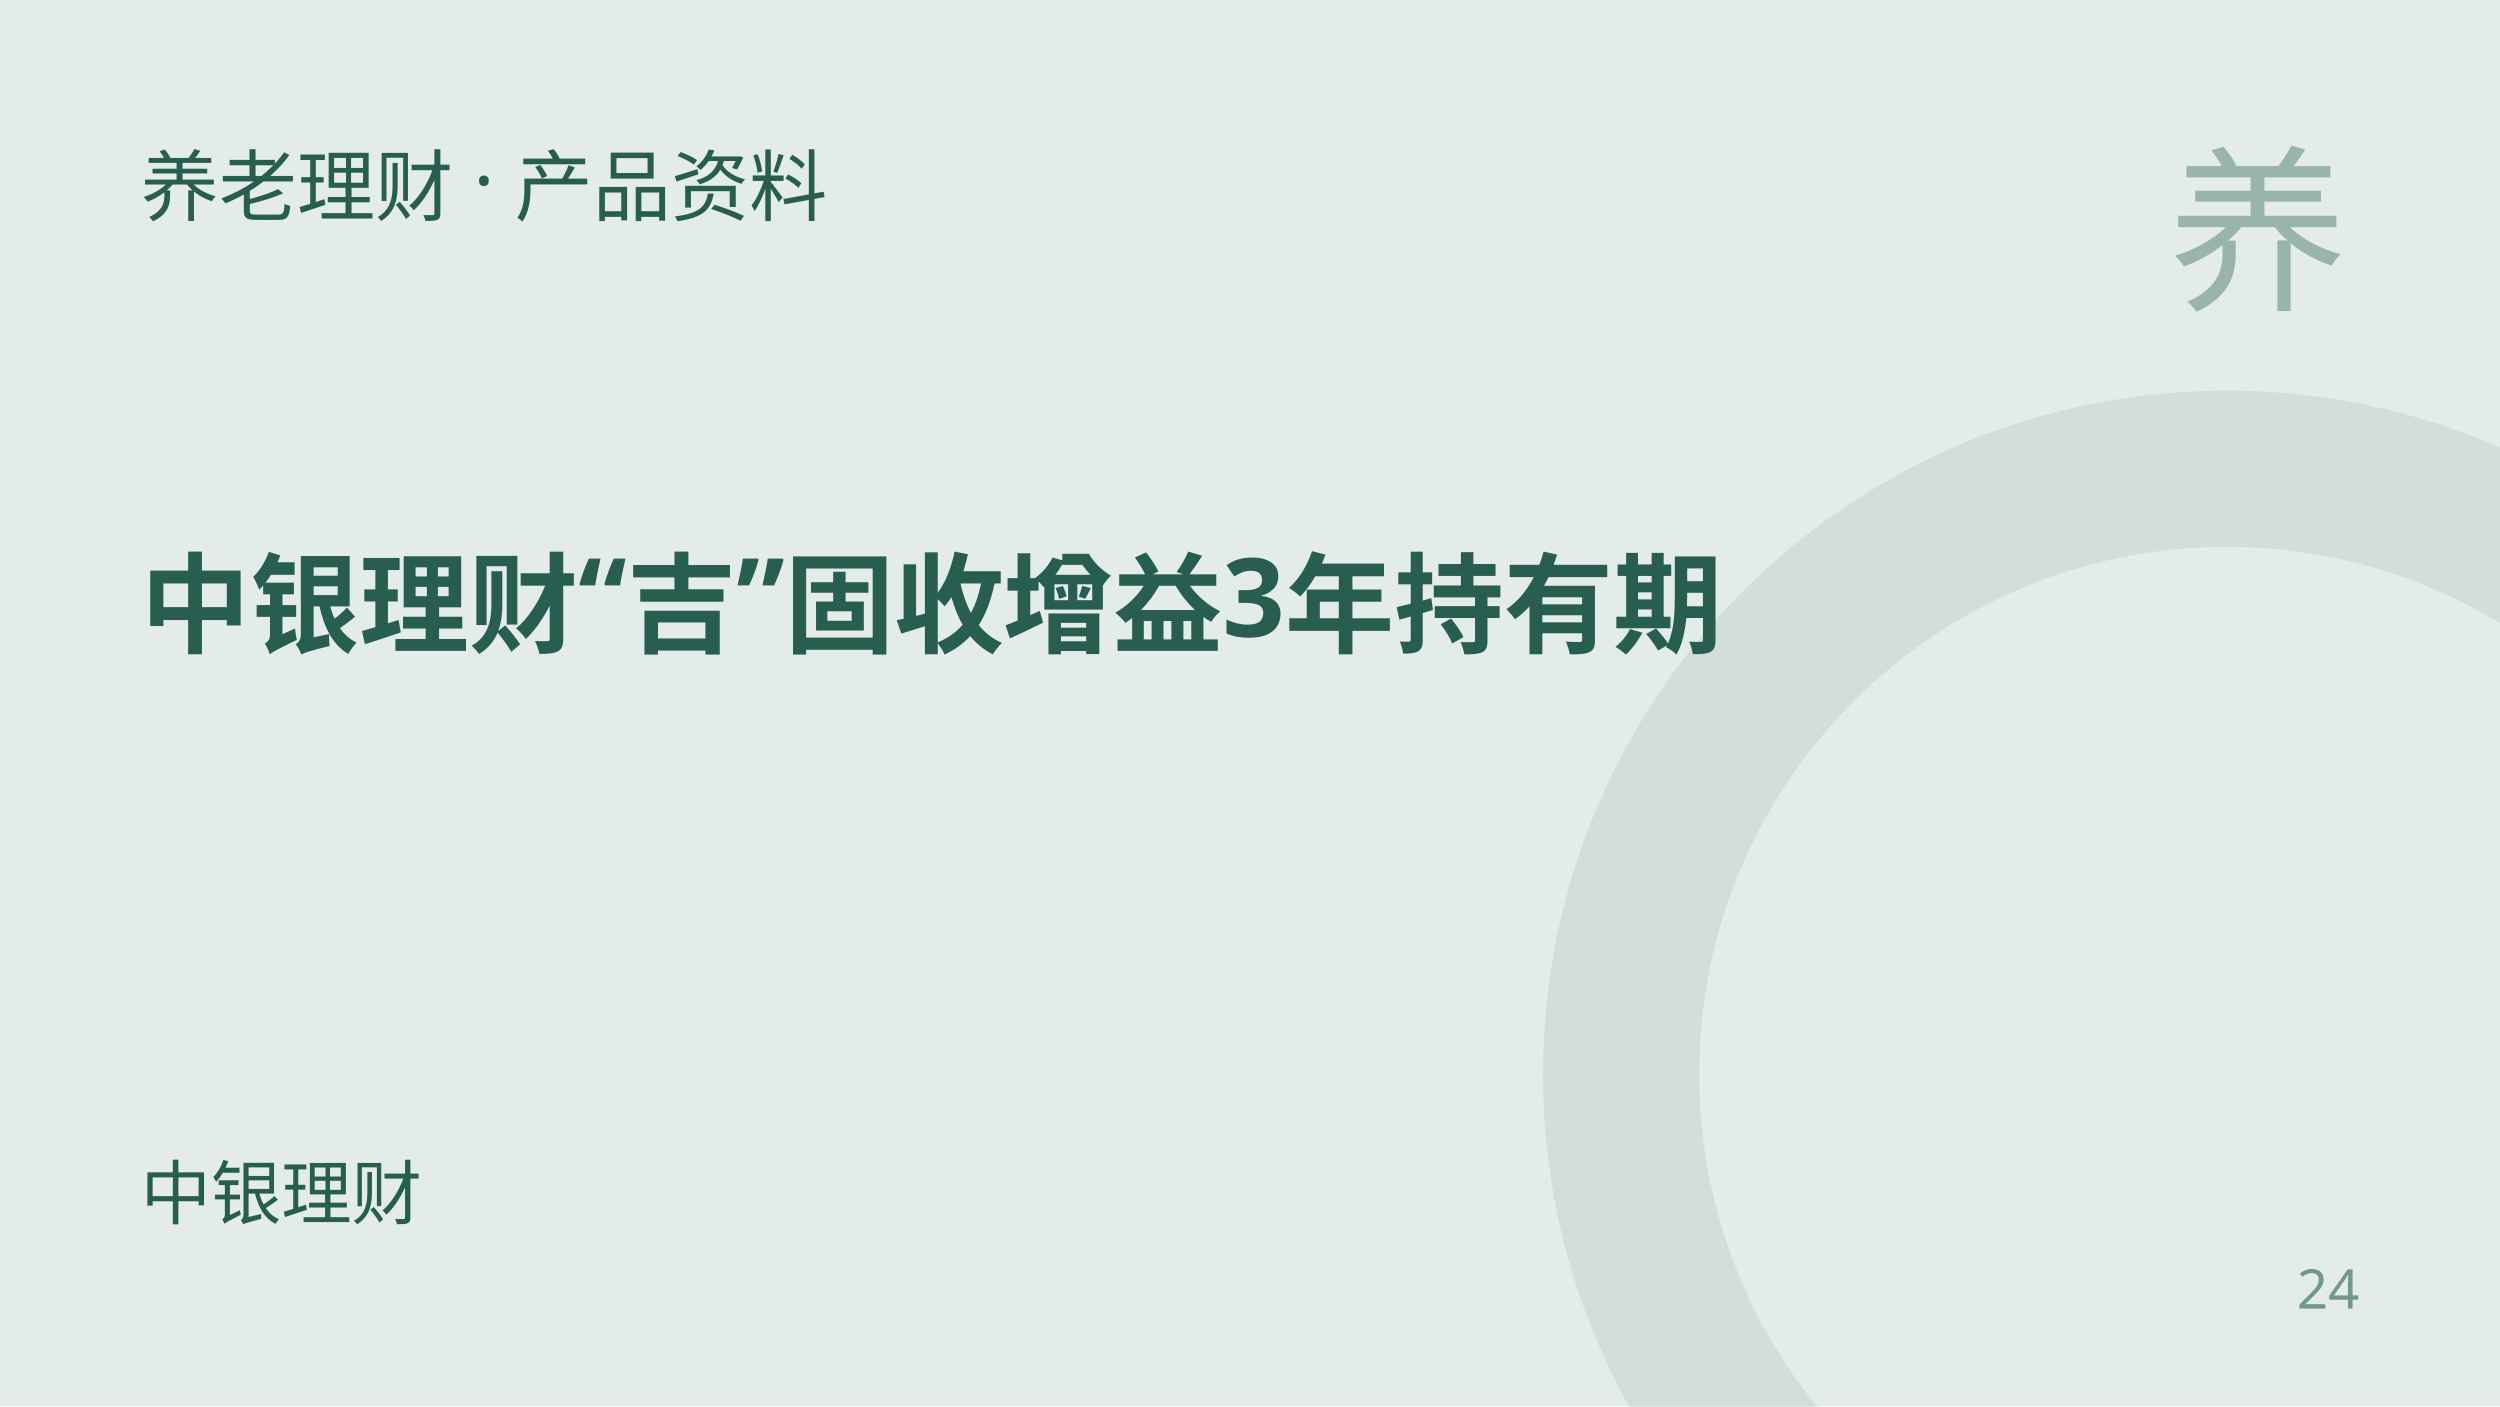
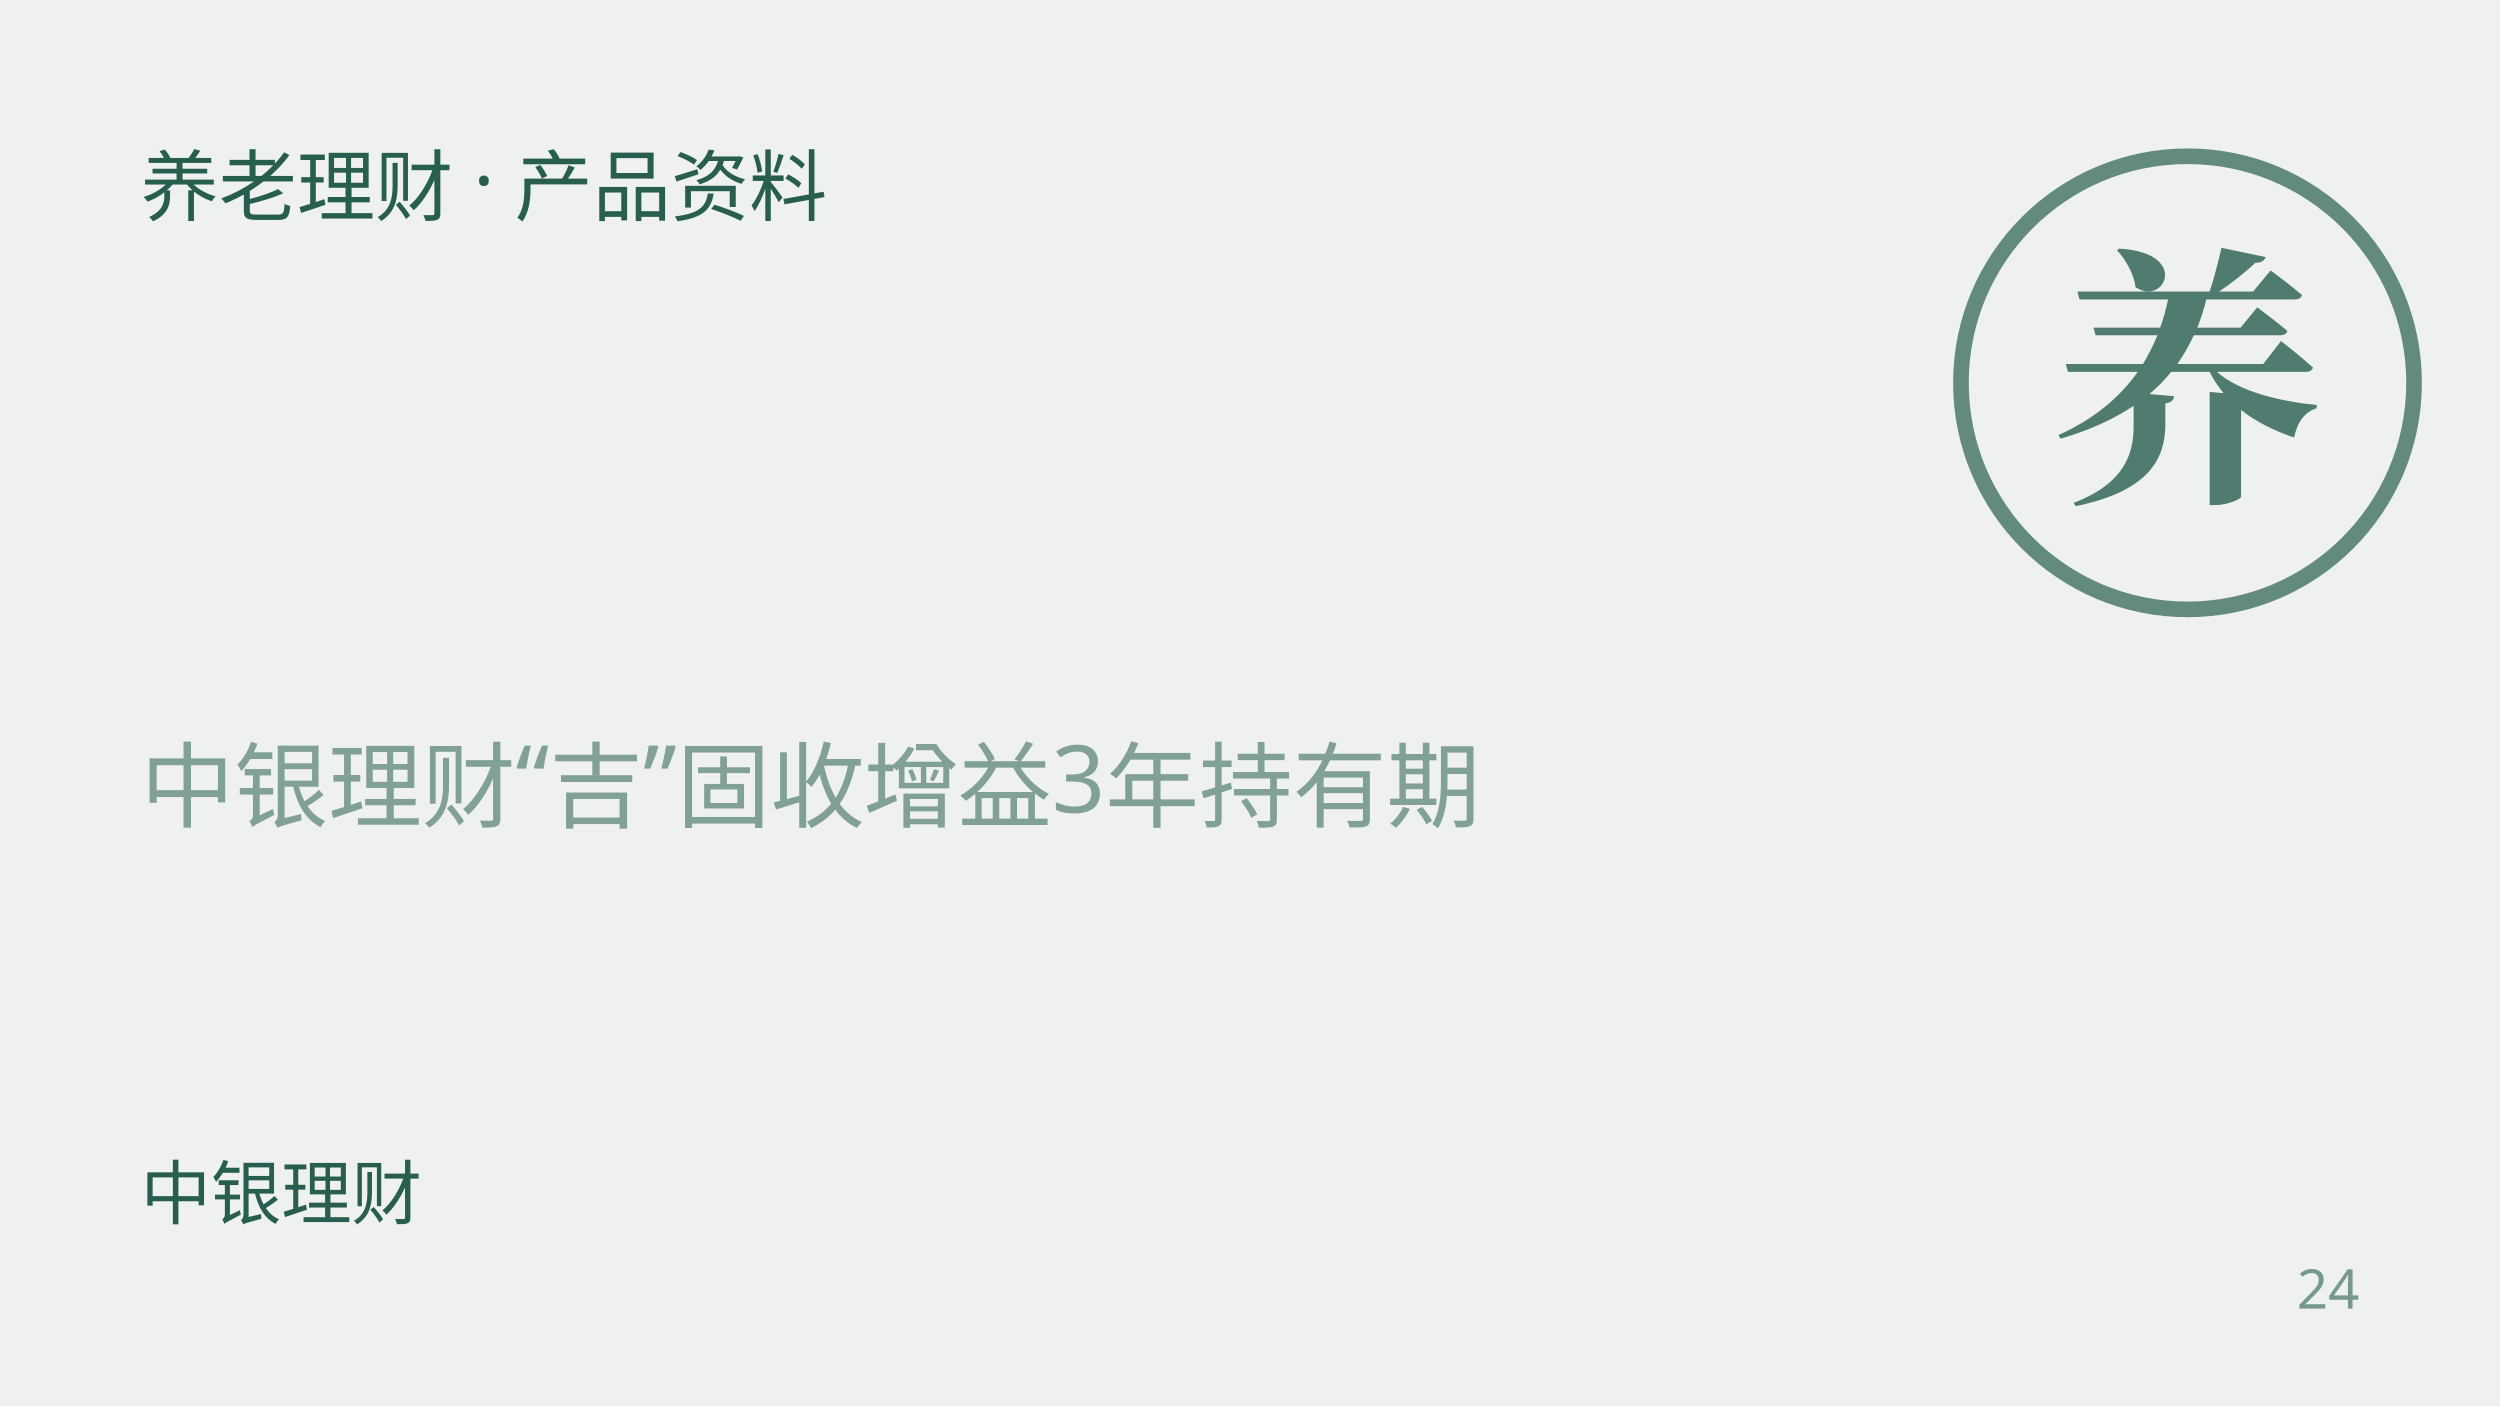
<svg xmlns="http://www.w3.org/2000/svg" width="640" height="360" viewBox="0 0 640 360" role="img" aria-label="中银理财“吉”固收增益3年持有期">
-   <rect width="640" height="360" fill="#e4ecea" />
-   <circle cx="570" cy="275" r="155" fill="none" stroke="#285e50" stroke-opacity=".1" stroke-width="40" />
+   <rect width="640" height="360" fill="#eef1ee" />
+   <circle cx="560" cy="98" r="58" fill="none" stroke="#285e50" stroke-opacity=".7" stroke-width="4" />
  <g fill="#285e50" font-family="PingFang SC,Microsoft YaHei,sans-serif">
    <text x="36" y="55" font-size="20">养老理财 · 产品资料</text>
-     <text x="555" y="76" font-size="46" opacity=".4">养</text>
-     <text x="36" y="165" font-size="28" font-weight="600">中银理财“吉”固收增益3年持有期</text>
+     <text x="560" y="123" font-size="70" text-anchor="middle" font-family="Songti SC,STSong,Noto Serif CJK SC,SimSun,serif" font-weight="700" opacity=".8">养</text>
+     <text x="36" y="210" font-size="24" opacity=".55">中银理财“吉”固收增益3年持有期</text>
    <text x="36" y="312" font-size="18">中银理财</text>
    <text x="604" y="335" font-size="14" text-anchor="end" opacity=".6">24</text>
  </g>
</svg>
